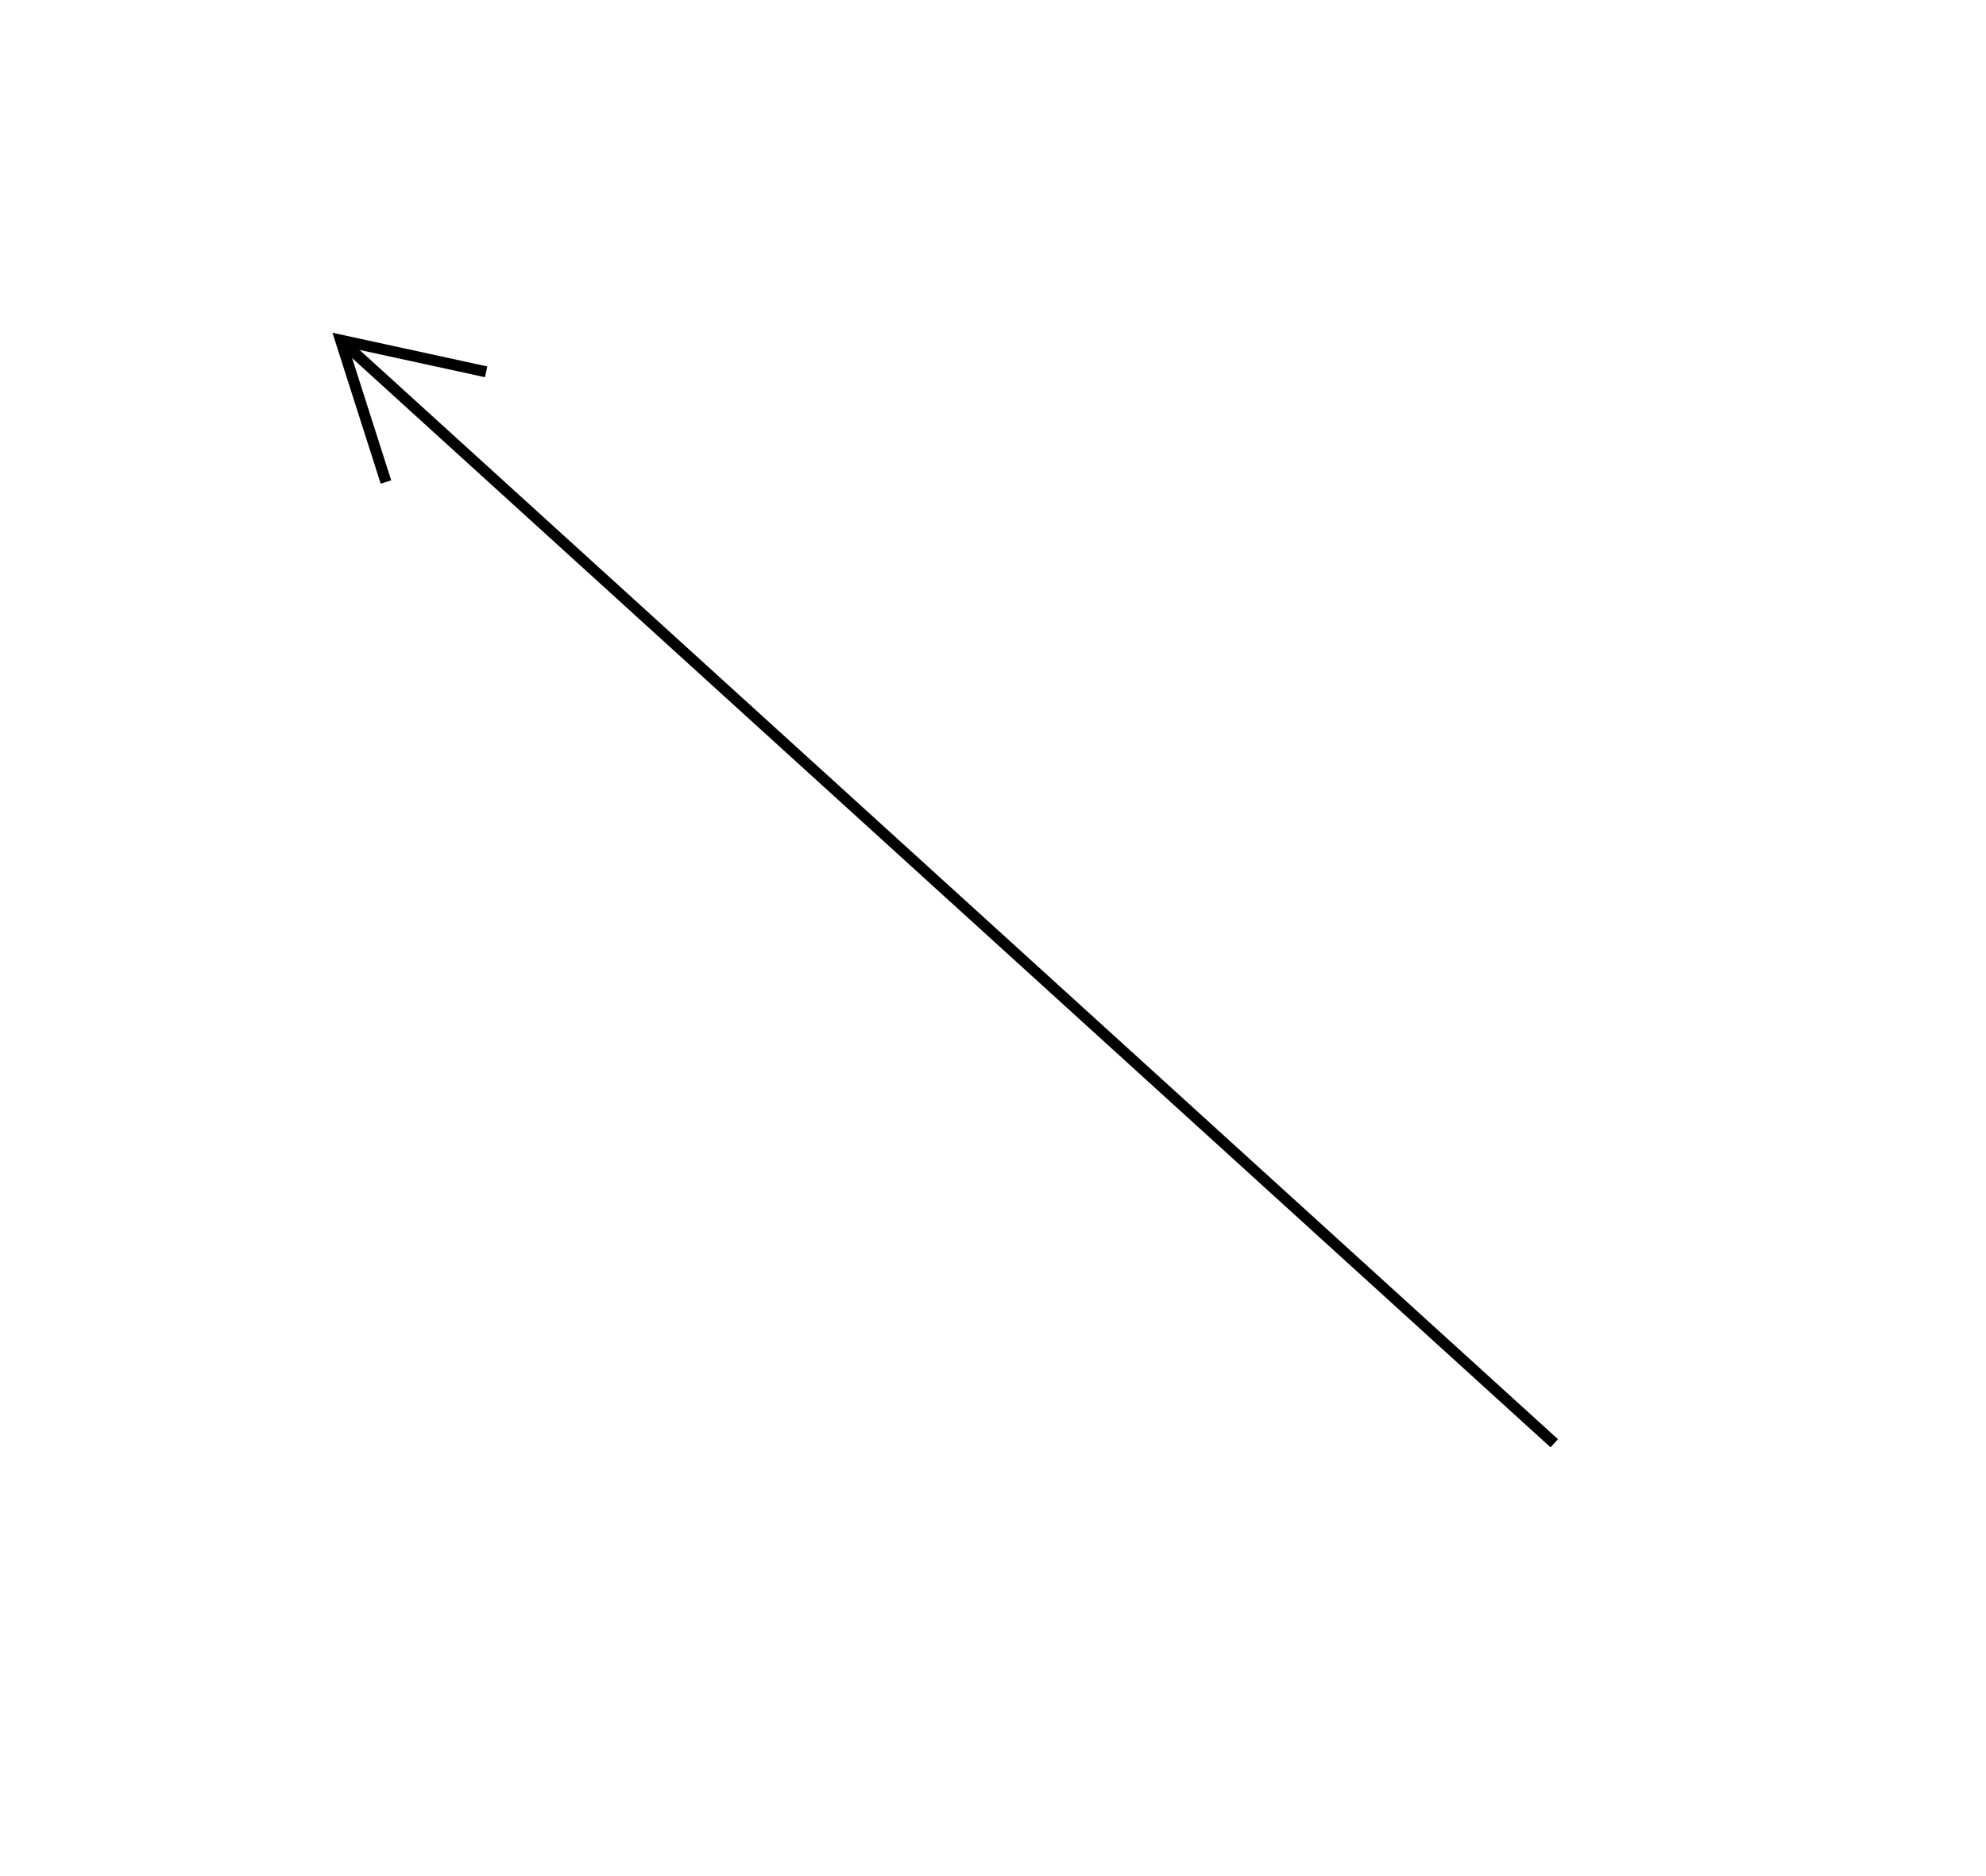
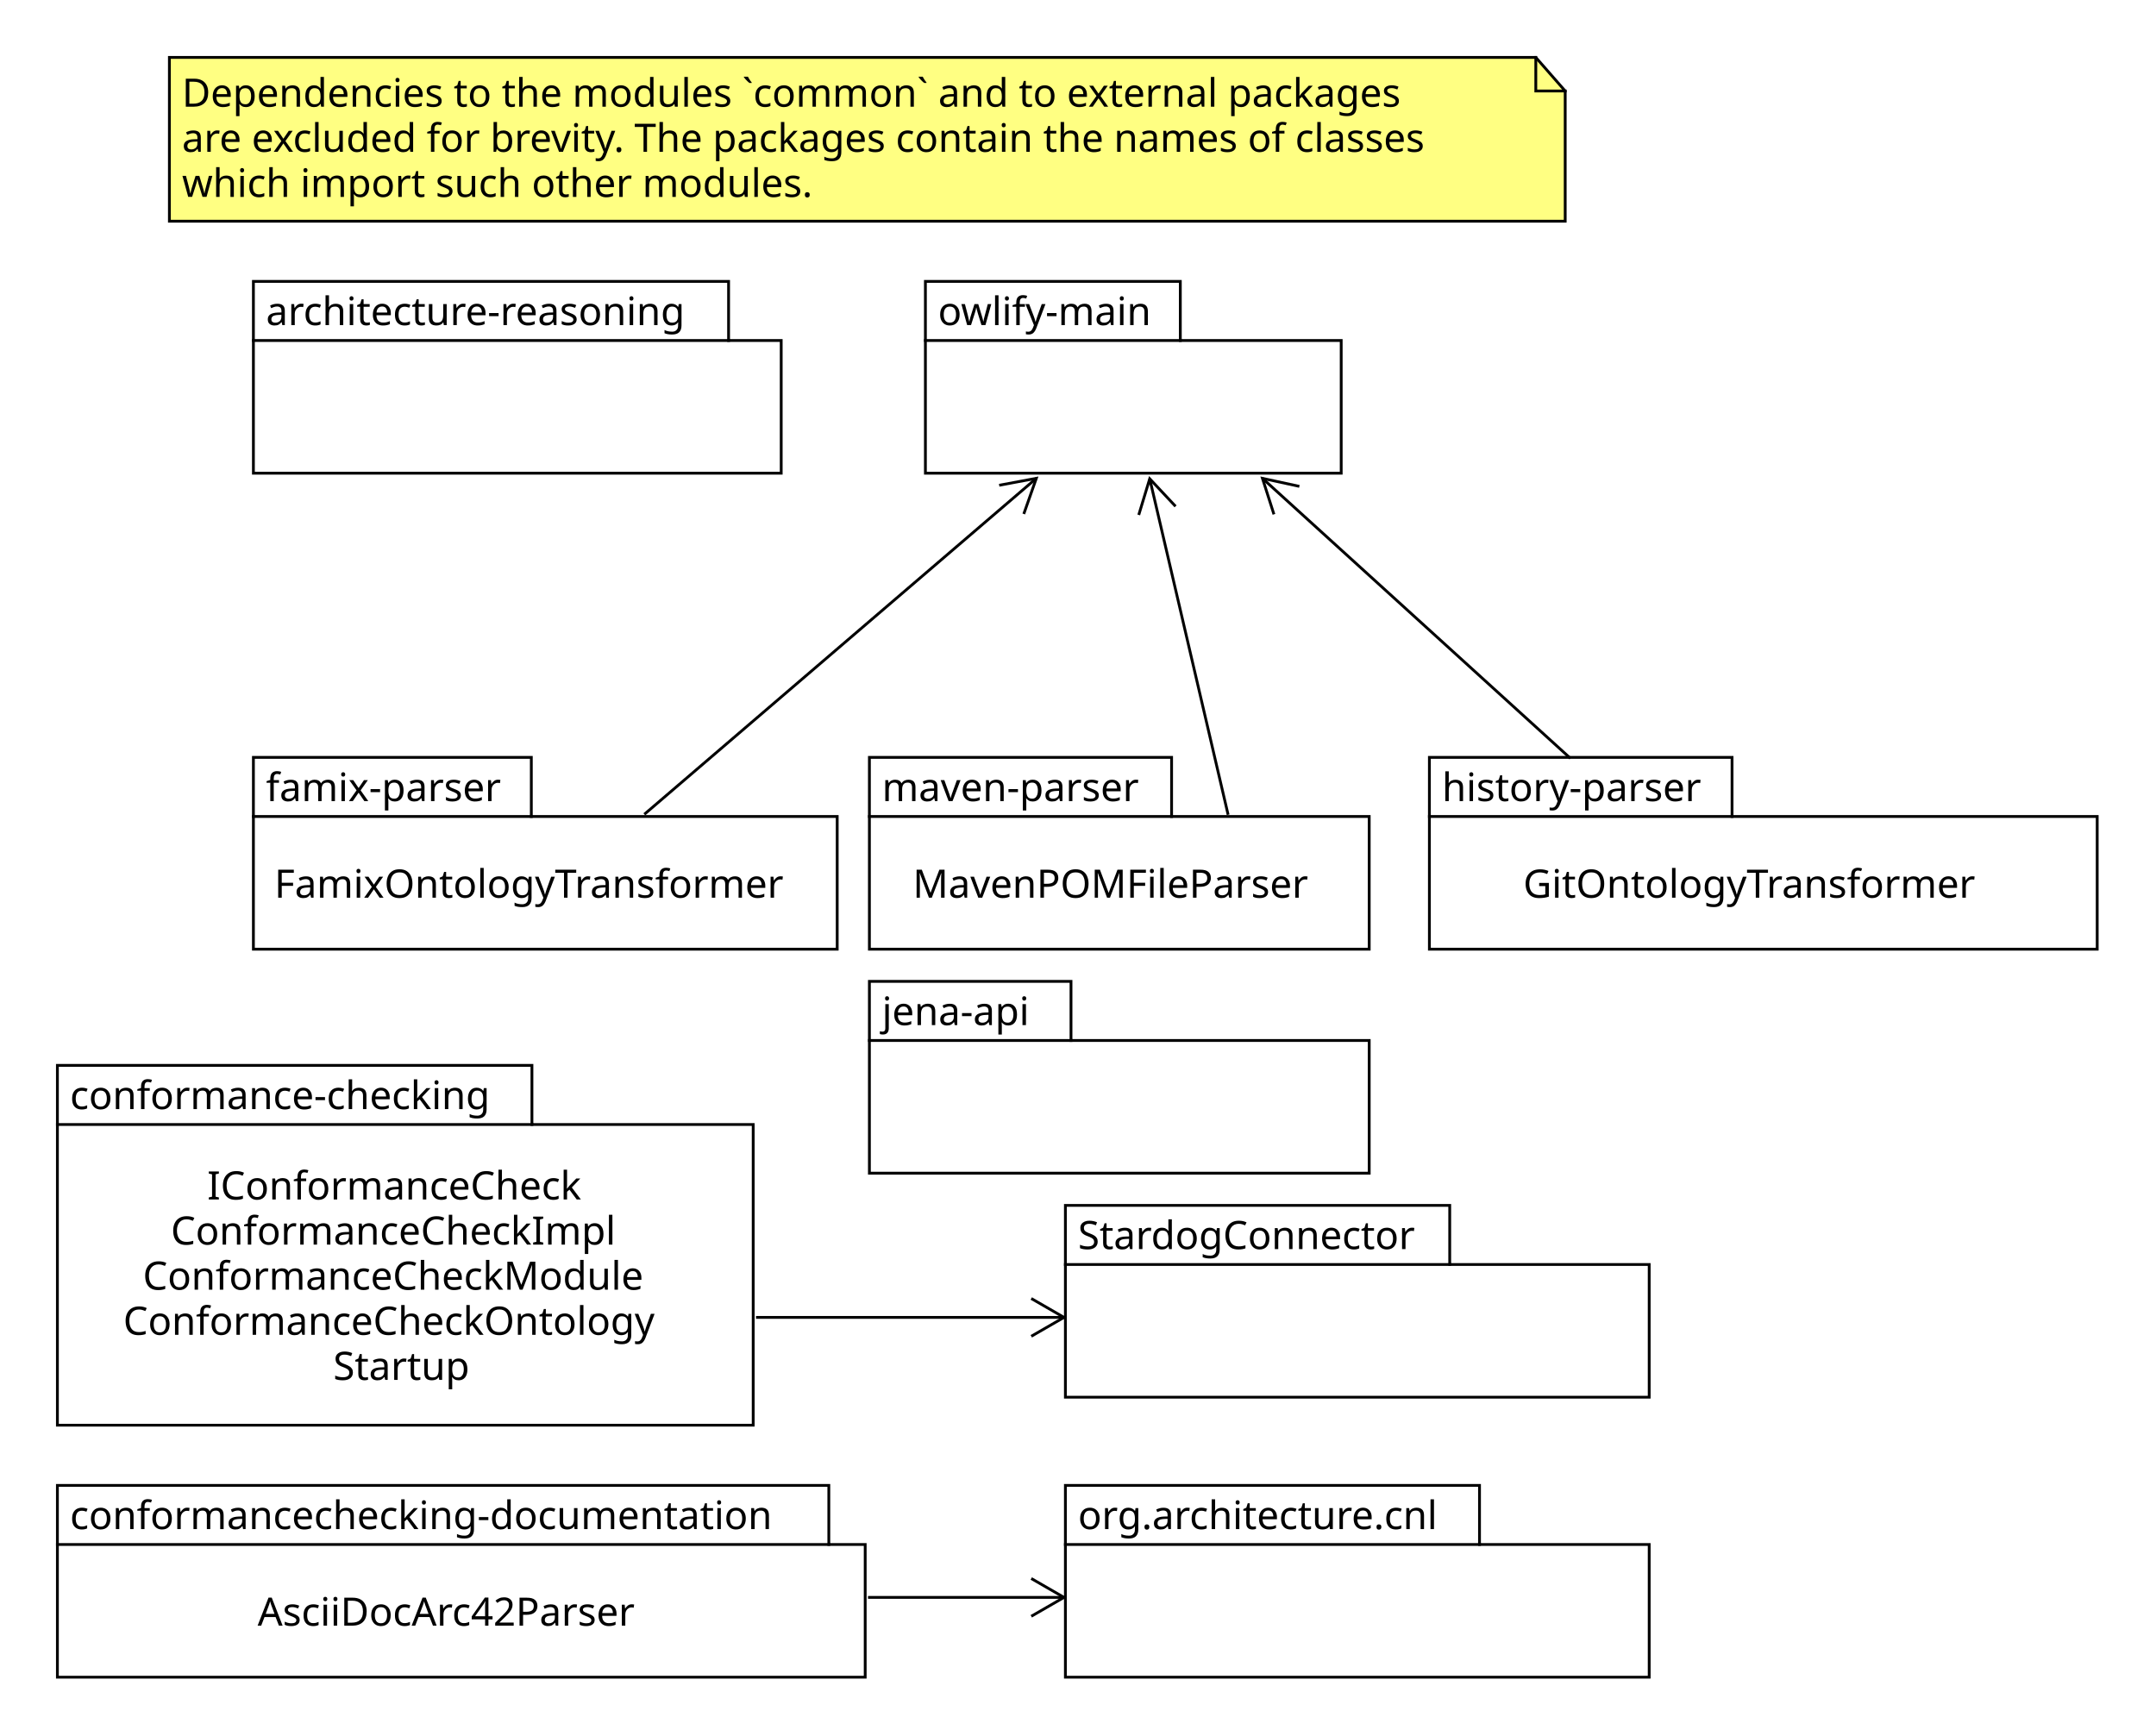
- <svg xmlns="http://www.w3.org/2000/svg" fill-opacity="1" color-rendering="auto" color-interpolation="auto" text-rendering="auto" stroke="black" stroke-linecap="square" width="180" stroke-miterlimit="10" shape-rendering="auto" stroke-opacity="1" fill="black" stroke-dasharray="none" font-weight="normal" stroke-width="1" viewBox="570 180 180 170" height="170" font-family="'Dialog'" font-style="normal" stroke-linejoin="miter" font-size="12px" stroke-dashoffset="0" image-rendering="auto">
+ <svg xmlns="http://www.w3.org/2000/svg" fill-opacity="1" color-rendering="auto" color-interpolation="auto" text-rendering="auto" stroke="black" stroke-linecap="square" width="770" stroke-miterlimit="10" shape-rendering="auto" stroke-opacity="1" fill="black" stroke-dasharray="none" font-weight="normal" stroke-width="1" viewBox="150 40 770 620" height="620" font-family="'Dialog'" font-style="normal" stroke-linejoin="miter" font-size="12px" stroke-dashoffset="0" image-rendering="auto">
  <defs id="genericDefs" />
  <g>
    <defs id="defs1">
      <clipPath clipPathUnits="userSpaceOnUse" id="clipPath1">
        <path d="M0 0 L2147483647 0 L2147483647 2147483647 L0 2147483647 L0 0 Z" />
      </clipPath>
      <clipPath clipPathUnits="userSpaceOnUse" id="clipPath2">
+         <path d="M0 0 L0 60 L500 60 L500 0 Z" />
+       </clipPath>
+       <clipPath clipPathUnits="userSpaceOnUse" id="clipPath3">
+         <path d="M0 0 L0 70 L180 70 L180 0 Z" />
+       </clipPath>
+       <clipPath clipPathUnits="userSpaceOnUse" id="clipPath4">
+         <path d="M0 0 L0 70 L240 70 L240 0 Z" />
+       </clipPath>
+       <clipPath clipPathUnits="userSpaceOnUse" id="clipPath5">
+         <path d="M0 0 L0 70 L210 70 L210 0 Z" />
+       </clipPath>
+       <clipPath clipPathUnits="userSpaceOnUse" id="clipPath6">
+         <path d="M0 0 L0 70 L190 70 L190 0 Z" />
+       </clipPath>
+       <clipPath clipPathUnits="userSpaceOnUse" id="clipPath7">
+         <path d="M0 0 L0 70 L150 70 L150 0 Z" />
+       </clipPath>
+       <clipPath clipPathUnits="userSpaceOnUse" id="clipPath8">
+         <path d="M0 0 L0 70 L290 70 L290 0 Z" />
+       </clipPath>
+       <clipPath clipPathUnits="userSpaceOnUse" id="clipPath9">
+         <path d="M0 0 L0 130 L250 130 L250 0 Z" />
+       </clipPath>
+       <clipPath clipPathUnits="userSpaceOnUse" id="clipPath10">
+         <path d="M0 0 L0 150 L60 150 L60 0 Z" />
+       </clipPath>
+       <clipPath clipPathUnits="userSpaceOnUse" id="clipPath11">
        <path d="M0 0 L0 130 L140 130 L140 0 Z" />
      </clipPath>
+       <clipPath clipPathUnits="userSpaceOnUse" id="clipPath12">
+         <path d="M0 0 L0 150 L170 150 L170 0 Z" />
+       </clipPath>
+       <clipPath clipPathUnits="userSpaceOnUse" id="clipPath13">
+         <path d="M0 0 L0 30 L140 30 L140 0 Z" />
+       </clipPath>
+       <clipPath clipPathUnits="userSpaceOnUse" id="clipPath14">
+         <path d="M0 0 L0 30 L100 30 L100 0 Z" />
+       </clipPath>
    </defs>
+     <g fill="rgb(255,255,0)" fill-opacity="0.49" transform="translate(210,60)" stroke-opacity="0.49" stroke="rgb(255,255,0)">
+       <path d="M0.5 0.5 L488.5 0.5 L499 12.5 L499 59 L0.5 59 Z" stroke="none" clip-path="url(#clipPath2)" />
+     </g>
+     <g transform="translate(210,60)">
+       <path fill="none" d="M0.5 0.5 L488.5 0.5 L499 12.5 L499 59 L0.5 59 Z" clip-path="url(#clipPath2)" />
+       <path fill="none" d="M488.5 0.5 L488.5 12.5 L499 12.5" clip-path="url(#clipPath2)" />
+       <text x="5" font-size="14px" y="18.109" clip-path="url(#clipPath2)" font-family="sans-serif" stroke="none" xml:space="preserve">Dependencies to the modules `common` and to external packages</text>
+       <text x="5" font-size="14px" y="34.219" clip-path="url(#clipPath2)" font-family="sans-serif" stroke="none" xml:space="preserve">are excluded for brevity. The packages contain the names of classes</text>
+       <text x="5" font-size="14px" y="50.328" clip-path="url(#clipPath2)" font-family="sans-serif" stroke="none" xml:space="preserve">which import such other modules.</text>
+     </g>
+     <g fill="rgb(255,255,255)" fill-opacity="0" transform="translate(460,310)" stroke-opacity="0" stroke="rgb(255,255,255)">
+       <path d="M0.5 0.5 L108.425 0.5 L108.425 21.609 L179 21.609 L179 69 L0.5 69 Z" stroke="none" clip-path="url(#clipPath3)" />
+     </g>
+     <g transform="translate(460,310)">
+       <path fill="none" d="M0.5 0.5 L108.425 0.5 L108.425 21.609 L179 21.609 L179 69 L0.5 69 Z" clip-path="url(#clipPath3)" />
+       <path fill="none" d="M0.5 21.609 L108.425 21.609" clip-path="url(#clipPath3)" />
+       <text x="5" font-size="14px" y="16.109" clip-path="url(#clipPath3)" font-family="sans-serif" stroke="none" xml:space="preserve">maven-parser</text>
+       <text x="16" font-size="14px" y="50.609" clip-path="url(#clipPath3)" font-family="sans-serif" stroke="none" xml:space="preserve">MavenPOMFileParser</text>
+     </g>
+     <g fill="rgb(255,255,255)" fill-opacity="0" transform="translate(460,390)" stroke-opacity="0" stroke="rgb(255,255,255)">
+       <path d="M0.5 0.5 L72.5 0.5 L72.5 21.609 L179 21.609 L179 69 L0.5 69 Z" stroke="none" clip-path="url(#clipPath3)" />
+     </g>
+     <g transform="translate(460,390)">
+       <path fill="none" d="M0.5 0.5 L72.5 0.5 L72.5 21.609 L179 21.609 L179 69 L0.5 69 Z" clip-path="url(#clipPath3)" />
+       <path fill="none" d="M0.5 21.609 L72.5 21.609" clip-path="url(#clipPath3)" />
+       <text x="5" font-size="14px" y="16.109" clip-path="url(#clipPath3)" font-family="sans-serif" stroke="none" xml:space="preserve">jena-api</text>
+     </g>
+     <g fill="rgb(255,255,255)" fill-opacity="0" transform="translate(660,310)" stroke-opacity="0" stroke="rgb(255,255,255)">
+       <path d="M0.5 0.5 L108.589 0.5 L108.589 21.609 L239 21.609 L239 69 L0.5 69 Z" stroke="none" clip-path="url(#clipPath4)" />
+     </g>
+     <g transform="translate(660,310)">
+       <path fill="none" d="M0.5 0.5 L108.589 0.5 L108.589 21.609 L239 21.609 L239 69 L0.5 69 Z" clip-path="url(#clipPath4)" />
+       <path fill="none" d="M0.5 21.609 L108.589 21.609" clip-path="url(#clipPath4)" />
+       <text x="5" font-size="14px" y="16.109" clip-path="url(#clipPath4)" font-family="sans-serif" stroke="none" xml:space="preserve">history-parser</text>
+       <text x="34" font-size="14px" y="50.609" clip-path="url(#clipPath4)" font-family="sans-serif" stroke="none" xml:space="preserve">GitOntologyTransformer</text>
+     </g>
+     <g fill="rgb(255,255,255)" fill-opacity="0" transform="translate(240,310)" stroke-opacity="0" stroke="rgb(255,255,255)">
+       <path d="M0.5 0.5 L99.757 0.5 L99.757 21.609 L209 21.609 L209 69 L0.5 69 Z" stroke="none" clip-path="url(#clipPath5)" />
+     </g>
+     <g transform="translate(240,310)">
+       <path fill="none" d="M0.5 0.5 L99.757 0.5 L99.757 21.609 L209 21.609 L209 69 L0.5 69 Z" clip-path="url(#clipPath5)" />
+       <path fill="none" d="M0.5 21.609 L99.757 21.609" clip-path="url(#clipPath5)" />
+       <text x="5" font-size="14px" y="16.109" clip-path="url(#clipPath5)" font-family="sans-serif" stroke="none" xml:space="preserve">famix-parser</text>
+       <text x="8" font-size="14px" y="50.609" clip-path="url(#clipPath5)" font-family="sans-serif" stroke="none" xml:space="preserve">FamixOntologyTransformer</text>
+     </g>
+     <g fill="rgb(255,255,255)" fill-opacity="0" transform="translate(530,470)" stroke-opacity="0" stroke="rgb(255,255,255)">
+       <path d="M0.5 0.5 L137.758 0.5 L137.758 21.609 L209 21.609 L209 69 L0.5 69 Z" stroke="none" clip-path="url(#clipPath5)" />
+     </g>
+     <g transform="translate(530,470)">
+       <path fill="none" d="M0.5 0.5 L137.758 0.5 L137.758 21.609 L209 21.609 L209 69 L0.5 69 Z" clip-path="url(#clipPath5)" />
+       <path fill="none" d="M0.5 21.609 L137.758 21.609" clip-path="url(#clipPath5)" />
+       <text x="5" font-size="14px" y="16.109" clip-path="url(#clipPath5)" font-family="sans-serif" stroke="none" xml:space="preserve">StardogConnector</text>
+     </g>
+     <g fill="rgb(255,255,255)" fill-opacity="0" transform="translate(240,140)" stroke-opacity="0" stroke="rgb(255,255,255)">
+       <path d="M0.5 0.5 L170.208 0.5 L170.208 21.609 L189 21.609 L189 69 L0.5 69 Z" stroke="none" clip-path="url(#clipPath6)" />
+     </g>
+     <g transform="translate(240,140)">
+       <path fill="none" d="M0.5 0.5 L170.208 0.5 L170.208 21.609 L189 21.609 L189 69 L0.5 69 Z" clip-path="url(#clipPath6)" />
+       <path fill="none" d="M0.5 21.609 L170.208 21.609" clip-path="url(#clipPath6)" />
+       <text x="5" font-size="14px" y="16.109" clip-path="url(#clipPath6)" font-family="sans-serif" stroke="none" xml:space="preserve">architecture-reasoning</text>
+     </g>
+     <g fill="rgb(255,255,255)" fill-opacity="0" transform="translate(530,570)" stroke-opacity="0" stroke="rgb(255,255,255)">
+       <path d="M0.5 0.5 L148.394 0.5 L148.394 21.609 L209 21.609 L209 69 L0.5 69 Z" stroke="none" clip-path="url(#clipPath5)" />
+     </g>
+     <g transform="translate(530,570)">
+       <path fill="none" d="M0.5 0.5 L148.394 0.5 L148.394 21.609 L209 21.609 L209 69 L0.5 69 Z" clip-path="url(#clipPath5)" />
+       <path fill="none" d="M0.5 21.609 L148.394 21.609" clip-path="url(#clipPath5)" />
+       <text x="5" font-size="14px" y="16.109" clip-path="url(#clipPath5)" font-family="sans-serif" stroke="none" xml:space="preserve">org.architecture.cnl</text>
+     </g>
+     <g fill="rgb(255,255,255)" fill-opacity="0" transform="translate(480,140)" stroke-opacity="0" stroke="rgb(255,255,255)">
+       <path d="M0.5 0.5 L91.54 0.5 L91.54 21.609 L149 21.609 L149 69 L0.5 69 Z" stroke="none" clip-path="url(#clipPath7)" />
+     </g>
+     <g transform="translate(480,140)">
+       <path fill="none" d="M0.5 0.5 L91.54 0.5 L91.54 21.609 L149 21.609 L149 69 L0.5 69 Z" clip-path="url(#clipPath7)" />
+       <path fill="none" d="M0.5 21.609 L91.54 21.609" clip-path="url(#clipPath7)" />
+       <text x="5" font-size="14px" y="16.109" clip-path="url(#clipPath7)" font-family="sans-serif" stroke="none" xml:space="preserve">owlify-main</text>
+     </g>
+     <g fill="rgb(255,255,255)" fill-opacity="0" transform="translate(170,570)" stroke-opacity="0" stroke="rgb(255,255,255)">
+       <path d="M0.5 0.5 L276.008 0.5 L276.008 21.609 L289 21.609 L289 69 L0.5 69 Z" stroke="none" clip-path="url(#clipPath8)" />
+     </g>
+     <g transform="translate(170,570)">
+       <path fill="none" d="M0.5 0.5 L276.008 0.5 L276.008 21.609 L289 21.609 L289 69 L0.5 69 Z" clip-path="url(#clipPath8)" />
+       <path fill="none" d="M0.5 21.609 L276.008 21.609" clip-path="url(#clipPath8)" />
+       <text x="5" font-size="14px" y="16.109" clip-path="url(#clipPath8)" font-family="sans-serif" stroke="none" xml:space="preserve">conformancechecking-documentation</text>
+       <text x="72" font-size="14px" y="50.609" clip-path="url(#clipPath8)" font-family="sans-serif" stroke="none" xml:space="preserve">AsciiDocArc42Parser</text>
+     </g>
+     <g fill="rgb(255,255,255)" fill-opacity="0" transform="translate(170,420)" stroke-opacity="0" stroke="rgb(255,255,255)">
+       <path d="M0.5 0.5 L169.976 0.5 L169.976 21.609 L249 21.609 L249 129 L0.5 129 Z" stroke="none" clip-path="url(#clipPath9)" />
+     </g>
+     <g transform="translate(170,420)">
+       <path fill="none" d="M0.5 0.5 L169.976 0.5 L169.976 21.609 L249 21.609 L249 129 L0.5 129 Z" clip-path="url(#clipPath9)" />
+       <path fill="none" d="M0.5 21.609 L169.976 21.609" clip-path="url(#clipPath9)" />
+       <text x="5" font-size="14px" y="16.109" clip-path="url(#clipPath9)" font-family="sans-serif" stroke="none" xml:space="preserve">conformance-checking</text>
+       <text x="54" font-size="14px" y="48.391" clip-path="url(#clipPath9)" font-family="sans-serif" stroke="none" xml:space="preserve">IConformanceCheck</text>
+       <text x="41" font-size="14px" y="64.5" clip-path="url(#clipPath9)" font-family="sans-serif" stroke="none" xml:space="preserve">ConformanceCheckImpl</text>
+       <text x="31" font-size="14px" y="80.609" clip-path="url(#clipPath9)" font-family="sans-serif" stroke="none" xml:space="preserve">ConformanceCheckModule</text>
+       <text x="24" font-size="14px" y="96.719" clip-path="url(#clipPath9)" font-family="sans-serif" stroke="none" xml:space="preserve">ConformanceCheckOntology</text>
+       <text x="99" font-size="14px" y="112.828" clip-path="url(#clipPath9)" font-family="sans-serif" stroke="none" xml:space="preserve">Startup</text>
+     </g>
+     <g transform="translate(550,200)">
+       <path fill="none" d="M10.727 11.474 L38.5 130.5" clip-path="url(#clipPath10)" />
+       <path fill="none" d="M6.842 23.428 L10.614 10.987 L19.502 20.474" clip-path="url(#clipPath10)" />
+     </g>
    <g transform="translate(590,200)">
-       <path fill="none" d="M11.24 11.173 L120.5 110.5" clip-path="url(#clipPath2)" />
-       <path fill="none" d="M14.828 23.219 L10.87 10.836 L23.573 13.6" clip-path="url(#clipPath2)" />
+       <path fill="none" d="M11.24 11.173 L120.5 110.5" clip-path="url(#clipPath11)" />
+       <path fill="none" d="M14.828 23.219 L10.87 10.836 L23.573 13.6" clip-path="url(#clipPath11)" />
+     </g>
+     <g transform="translate(370,200)">
+       <path fill="none" d="M149.741 11.151 L10.5 130.5" clip-path="url(#clipPath12)" />
+       <path fill="none" d="M137.342 13.217 L150.12 10.825 L145.803 23.087" clip-path="url(#clipPath12)" />
+     </g>
+     <g transform="translate(410,500)">
+       <path fill="none" d="M119.5 10.5 L10.5 10.5" clip-path="url(#clipPath13)" />
+       <path fill="none" d="M108.742 4 L120 10.5 L108.742 17" clip-path="url(#clipPath13)" />
+     </g>
+     <g transform="translate(450,600)">
+       <path fill="none" d="M79.5 10.5 L10.5 10.5" clip-path="url(#clipPath14)" />
+       <path fill="none" d="M68.742 4 L80 10.5 L68.742 17" clip-path="url(#clipPath14)" />
    </g>
  </g>
</svg>
